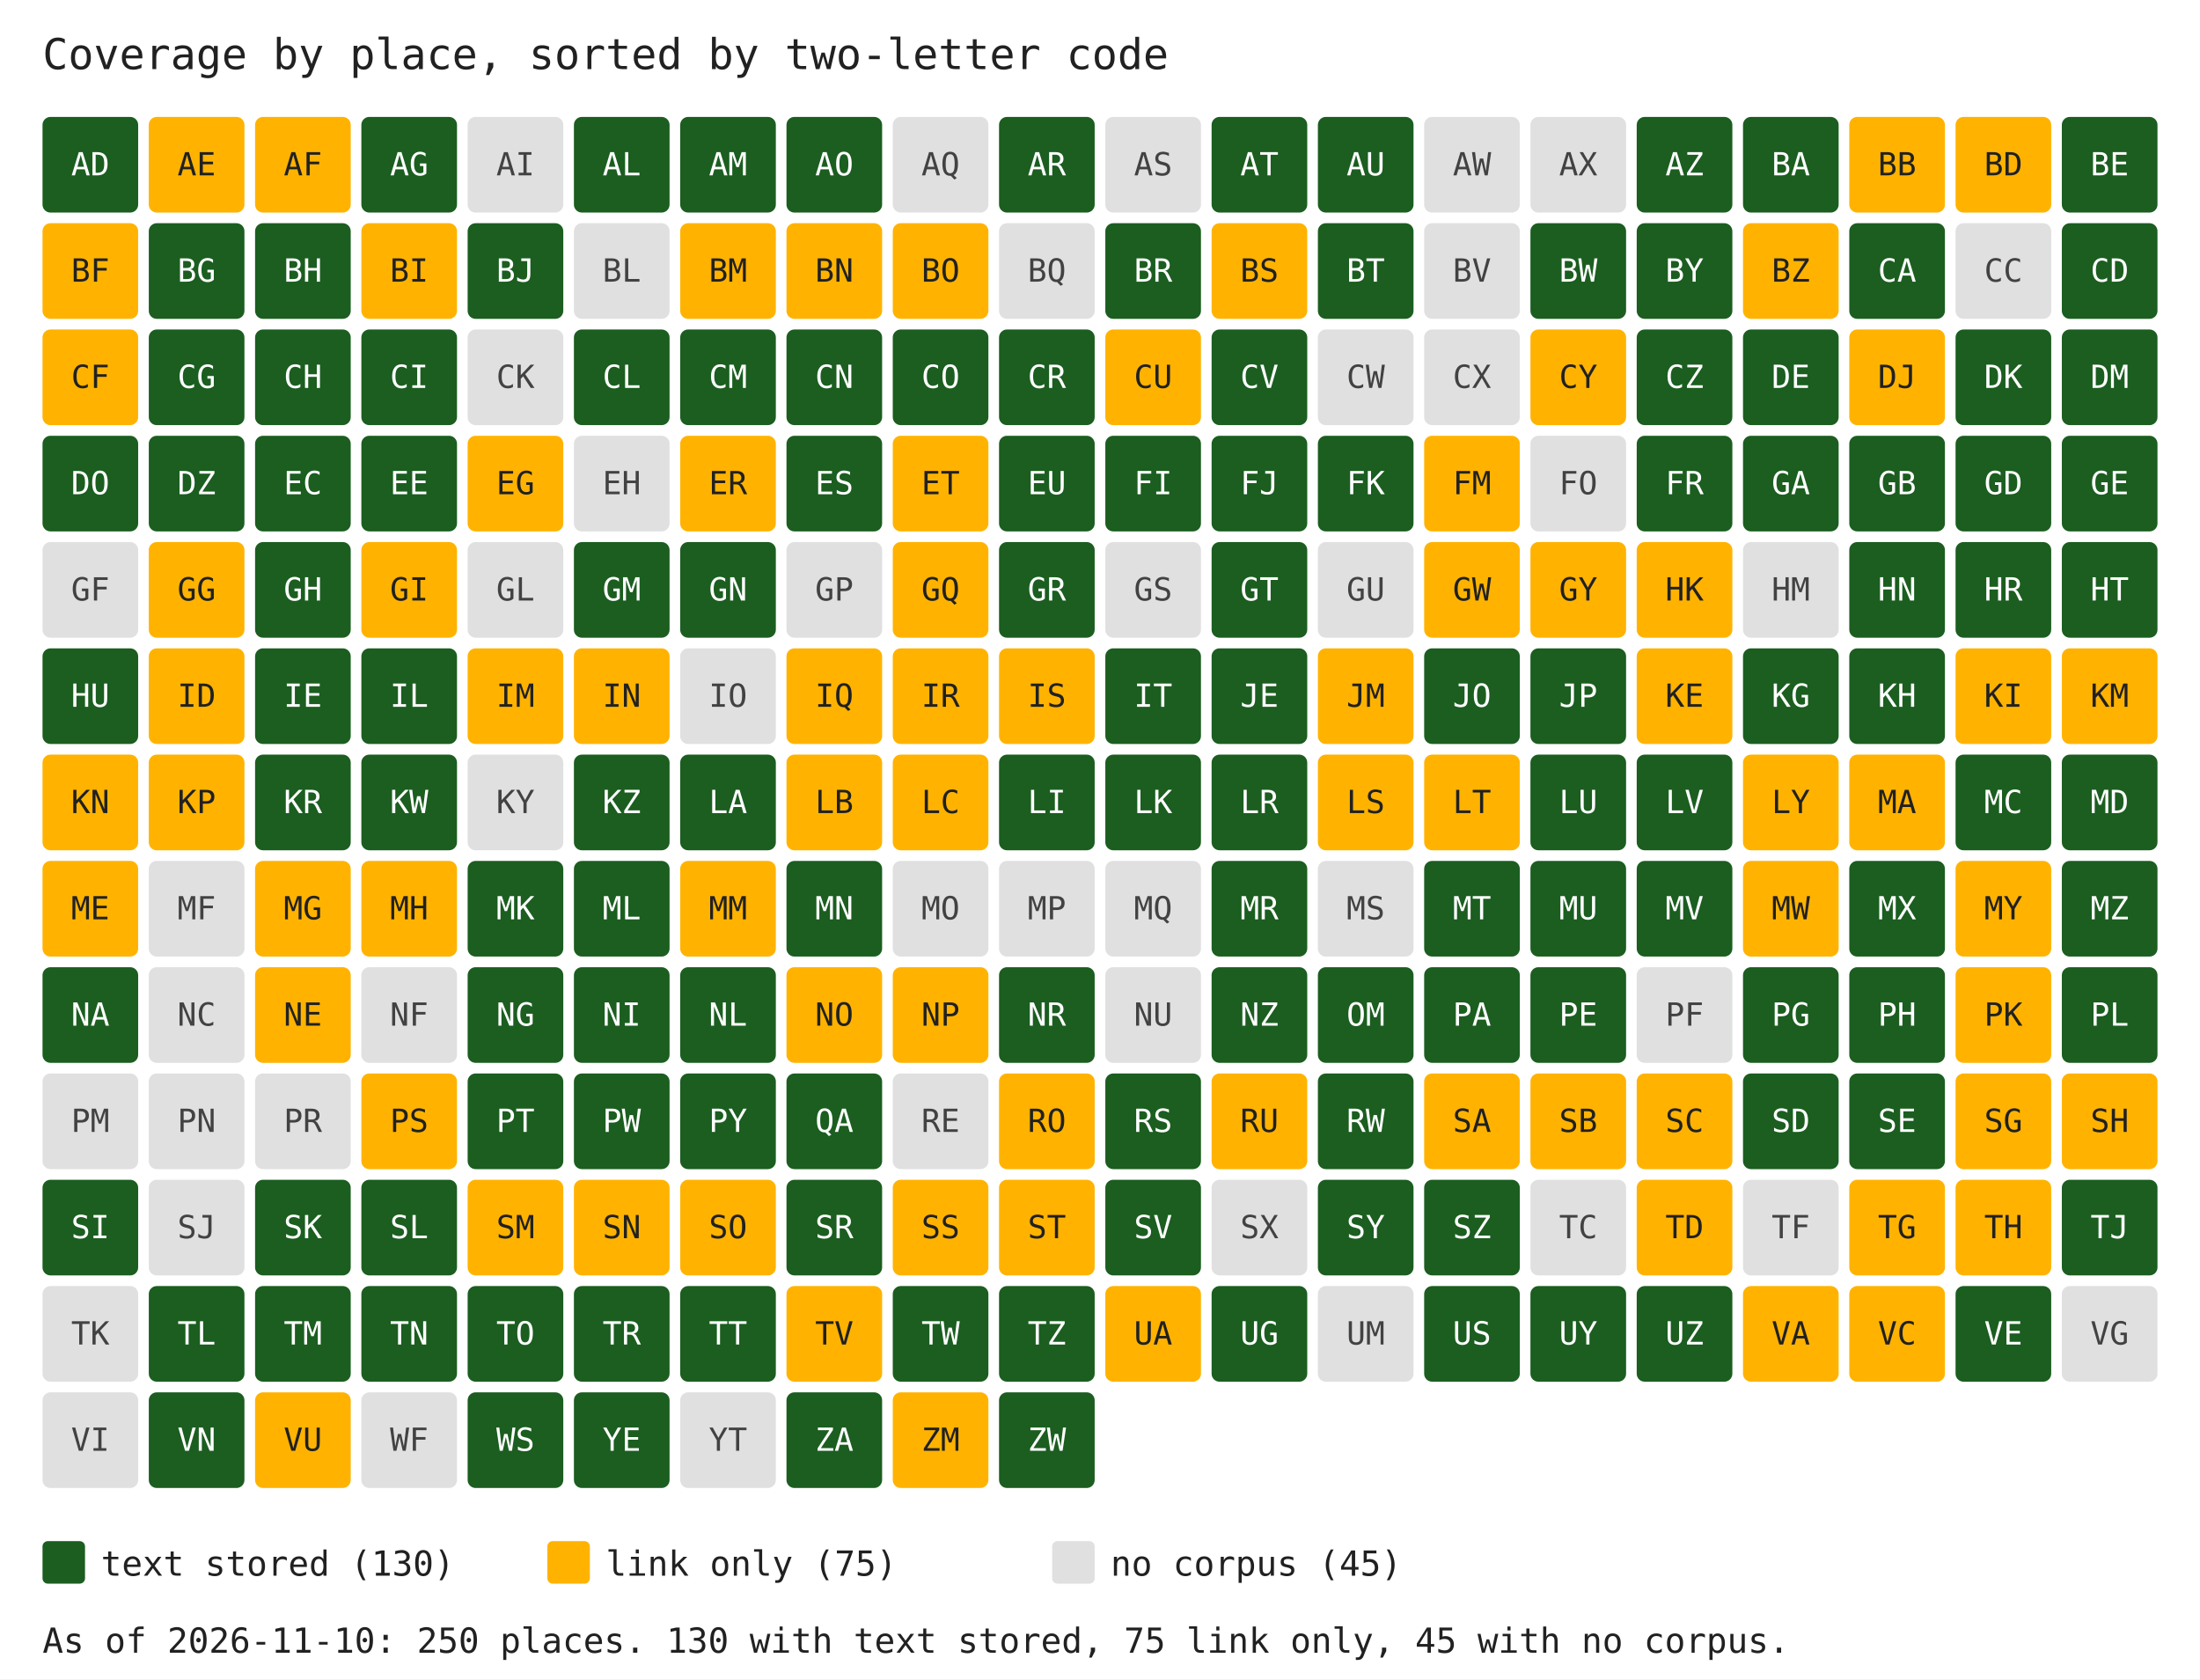
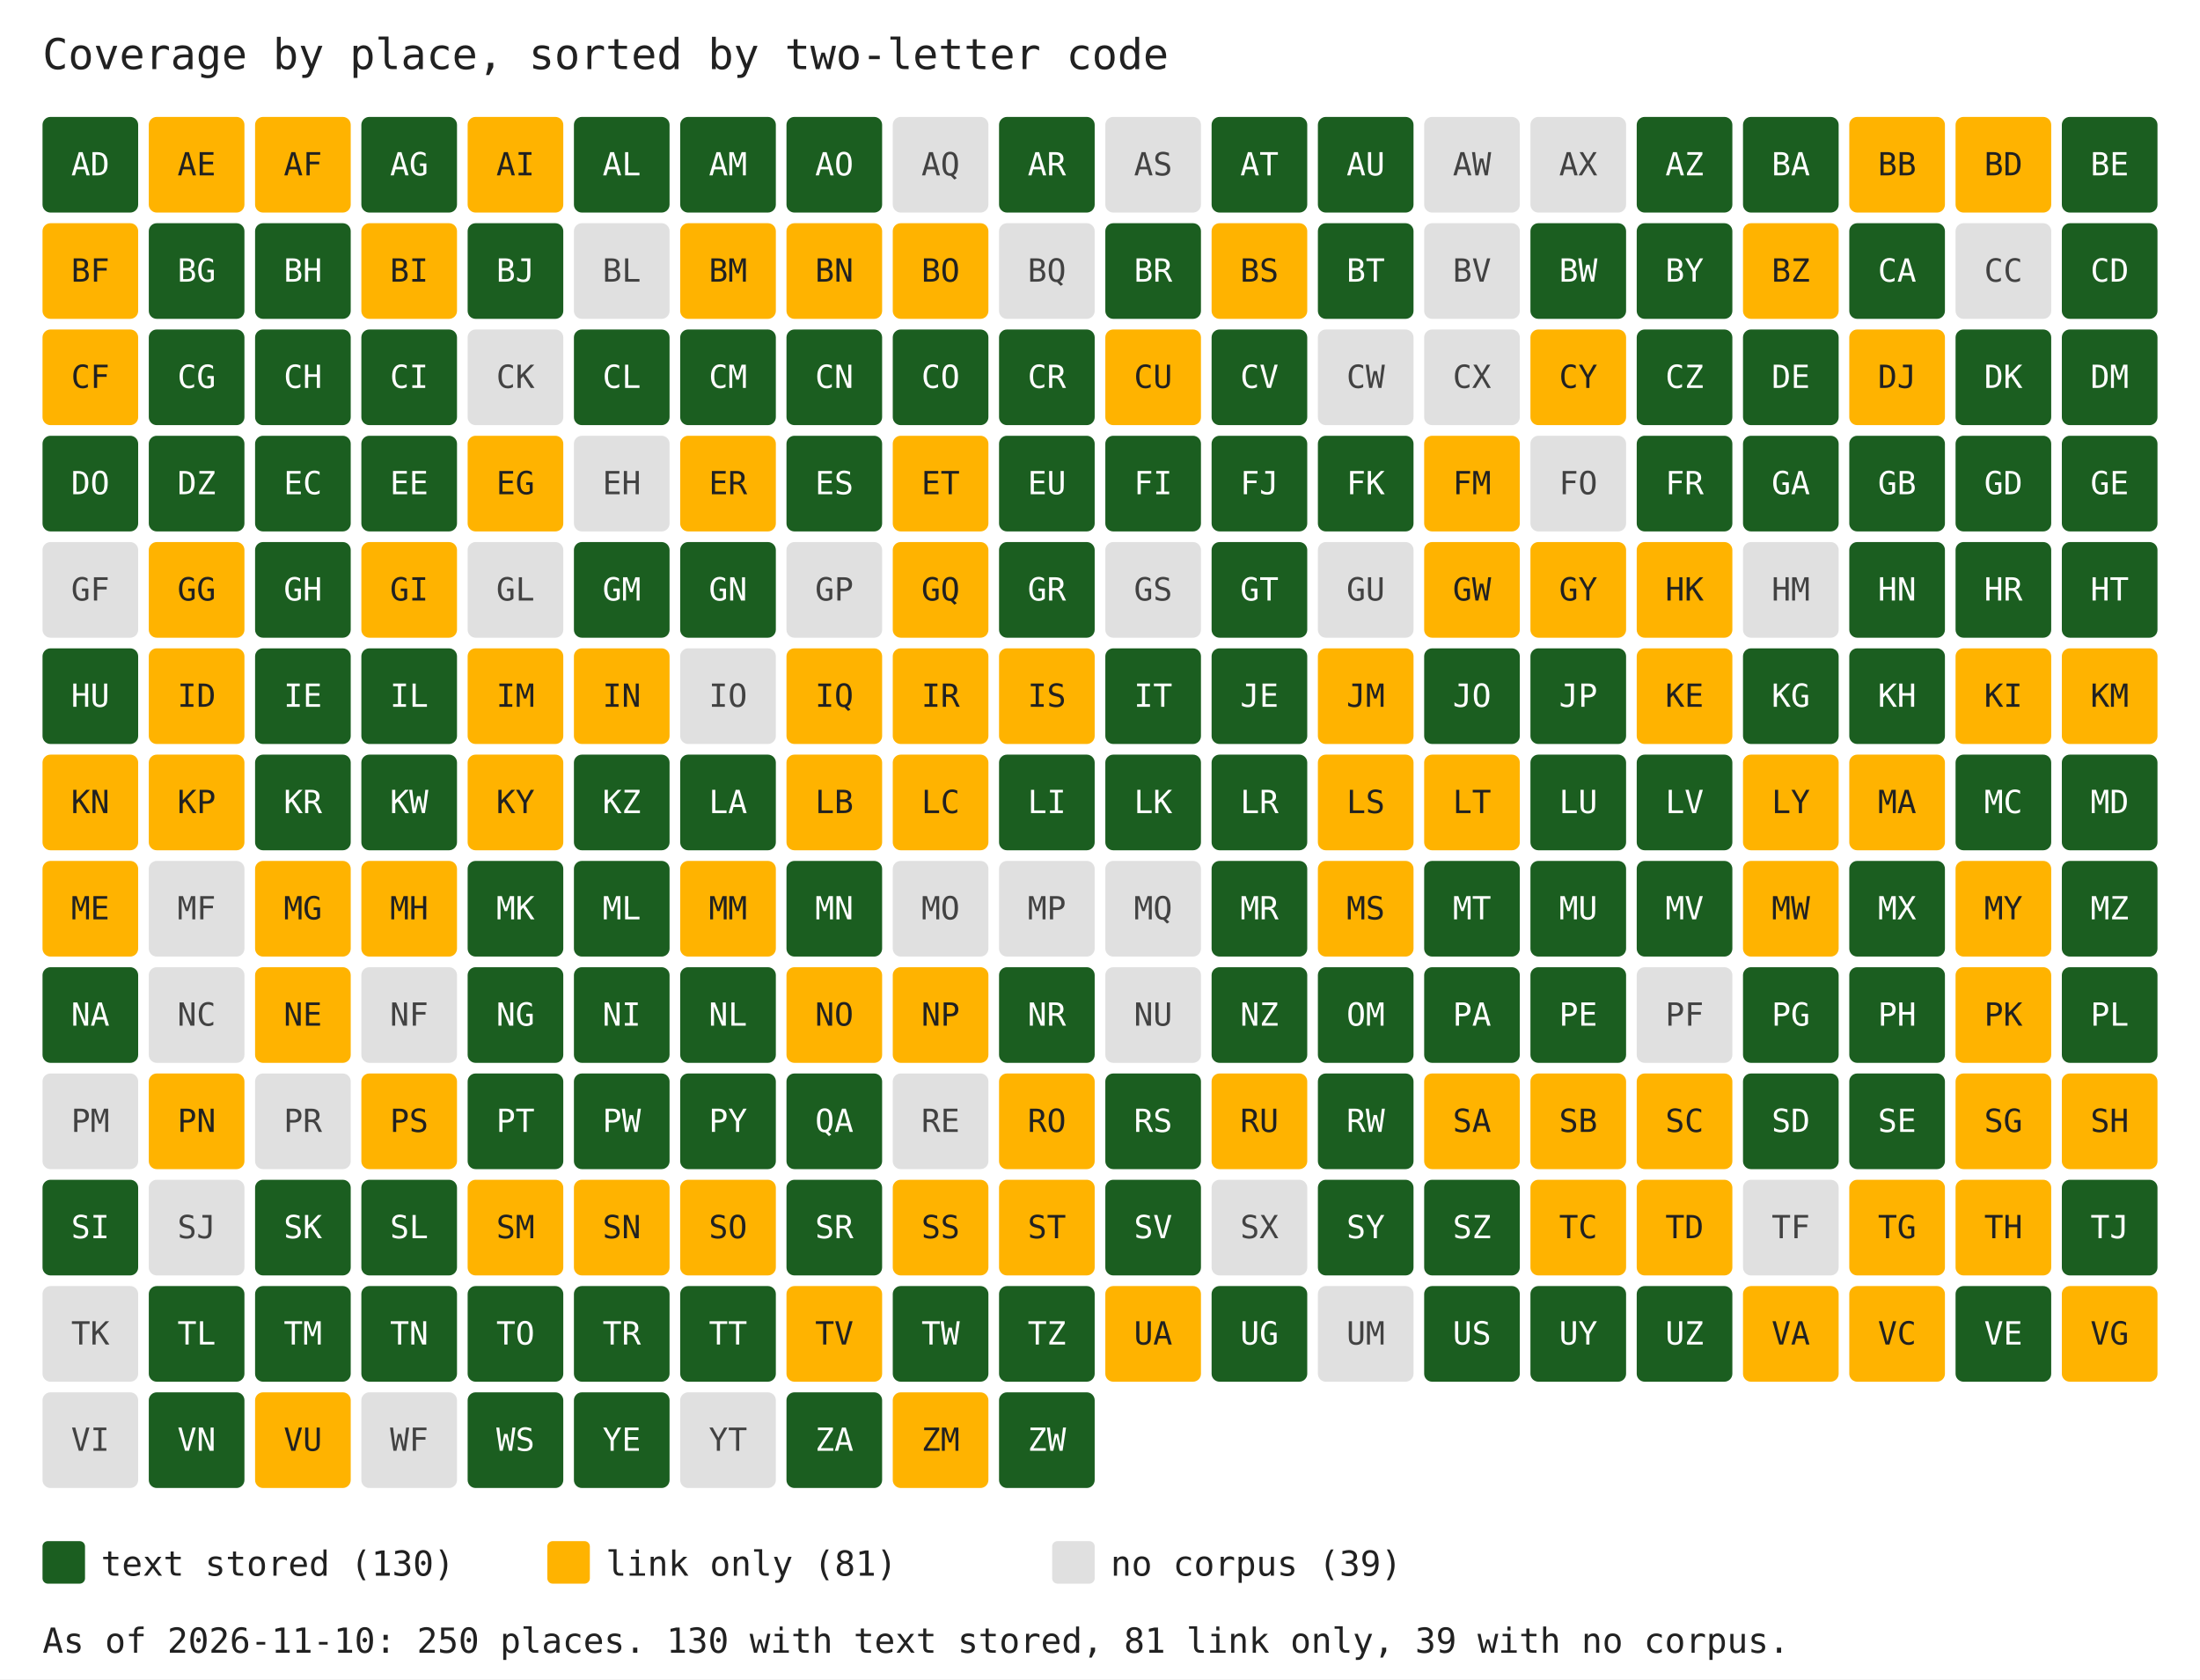
<svg xmlns="http://www.w3.org/2000/svg" width="828" height="632" viewBox="0 0 828 632" role="img" aria-labelledby="t d" font-family="monospace">
  <rect width="828" height="632" fill="#ffffff" />
  <text x="16" y="26" font-size="16" fill="#212121">Coverage by place, sorted by two-letter code</text>
  <rect x="16" y="44" width="36" height="36" rx="3" fill="#1b5e20" />
  <text x="34" y="66" font-size="12" text-anchor="middle" fill="#ffffff">AD</text>
  <rect x="56" y="44" width="36" height="36" rx="3" fill="#ffb300" />
  <text x="74" y="66" font-size="12" text-anchor="middle" fill="#212121">AE</text>
  <rect x="96" y="44" width="36" height="36" rx="3" fill="#ffb300" />
  <text x="114" y="66" font-size="12" text-anchor="middle" fill="#212121">AF</text>
  <rect x="136" y="44" width="36" height="36" rx="3" fill="#1b5e20" />
  <text x="154" y="66" font-size="12" text-anchor="middle" fill="#ffffff">AG</text>
-   <rect x="176" y="44" width="36" height="36" rx="3" fill="#e0e0e0" />
-   <text x="194" y="66" font-size="12" text-anchor="middle" fill="#424242">AI</text>
+   <rect x="176" y="44" width="36" height="36" rx="3" fill="#ffb300" />
+   <text x="194" y="66" font-size="12" text-anchor="middle" fill="#212121">AI</text>
  <rect x="216" y="44" width="36" height="36" rx="3" fill="#1b5e20" />
  <text x="234" y="66" font-size="12" text-anchor="middle" fill="#ffffff">AL</text>
  <rect x="256" y="44" width="36" height="36" rx="3" fill="#1b5e20" />
  <text x="274" y="66" font-size="12" text-anchor="middle" fill="#ffffff">AM</text>
  <rect x="296" y="44" width="36" height="36" rx="3" fill="#1b5e20" />
  <text x="314" y="66" font-size="12" text-anchor="middle" fill="#ffffff">AO</text>
  <rect x="336" y="44" width="36" height="36" rx="3" fill="#e0e0e0" />
  <text x="354" y="66" font-size="12" text-anchor="middle" fill="#424242">AQ</text>
  <rect x="376" y="44" width="36" height="36" rx="3" fill="#1b5e20" />
  <text x="394" y="66" font-size="12" text-anchor="middle" fill="#ffffff">AR</text>
  <rect x="416" y="44" width="36" height="36" rx="3" fill="#e0e0e0" />
  <text x="434" y="66" font-size="12" text-anchor="middle" fill="#424242">AS</text>
  <rect x="456" y="44" width="36" height="36" rx="3" fill="#1b5e20" />
  <text x="474" y="66" font-size="12" text-anchor="middle" fill="#ffffff">AT</text>
  <rect x="496" y="44" width="36" height="36" rx="3" fill="#1b5e20" />
  <text x="514" y="66" font-size="12" text-anchor="middle" fill="#ffffff">AU</text>
  <rect x="536" y="44" width="36" height="36" rx="3" fill="#e0e0e0" />
  <text x="554" y="66" font-size="12" text-anchor="middle" fill="#424242">AW</text>
  <rect x="576" y="44" width="36" height="36" rx="3" fill="#e0e0e0" />
  <text x="594" y="66" font-size="12" text-anchor="middle" fill="#424242">AX</text>
  <rect x="616" y="44" width="36" height="36" rx="3" fill="#1b5e20" />
  <text x="634" y="66" font-size="12" text-anchor="middle" fill="#ffffff">AZ</text>
  <rect x="656" y="44" width="36" height="36" rx="3" fill="#1b5e20" />
  <text x="674" y="66" font-size="12" text-anchor="middle" fill="#ffffff">BA</text>
  <rect x="696" y="44" width="36" height="36" rx="3" fill="#ffb300" />
  <text x="714" y="66" font-size="12" text-anchor="middle" fill="#212121">BB</text>
  <rect x="736" y="44" width="36" height="36" rx="3" fill="#ffb300" />
  <text x="754" y="66" font-size="12" text-anchor="middle" fill="#212121">BD</text>
  <rect x="776" y="44" width="36" height="36" rx="3" fill="#1b5e20" />
  <text x="794" y="66" font-size="12" text-anchor="middle" fill="#ffffff">BE</text>
  <rect x="16" y="84" width="36" height="36" rx="3" fill="#ffb300" />
  <text x="34" y="106" font-size="12" text-anchor="middle" fill="#212121">BF</text>
  <rect x="56" y="84" width="36" height="36" rx="3" fill="#1b5e20" />
  <text x="74" y="106" font-size="12" text-anchor="middle" fill="#ffffff">BG</text>
  <rect x="96" y="84" width="36" height="36" rx="3" fill="#1b5e20" />
  <text x="114" y="106" font-size="12" text-anchor="middle" fill="#ffffff">BH</text>
  <rect x="136" y="84" width="36" height="36" rx="3" fill="#ffb300" />
  <text x="154" y="106" font-size="12" text-anchor="middle" fill="#212121">BI</text>
  <rect x="176" y="84" width="36" height="36" rx="3" fill="#1b5e20" />
  <text x="194" y="106" font-size="12" text-anchor="middle" fill="#ffffff">BJ</text>
  <rect x="216" y="84" width="36" height="36" rx="3" fill="#e0e0e0" />
  <text x="234" y="106" font-size="12" text-anchor="middle" fill="#424242">BL</text>
  <rect x="256" y="84" width="36" height="36" rx="3" fill="#ffb300" />
  <text x="274" y="106" font-size="12" text-anchor="middle" fill="#212121">BM</text>
  <rect x="296" y="84" width="36" height="36" rx="3" fill="#ffb300" />
  <text x="314" y="106" font-size="12" text-anchor="middle" fill="#212121">BN</text>
  <rect x="336" y="84" width="36" height="36" rx="3" fill="#ffb300" />
  <text x="354" y="106" font-size="12" text-anchor="middle" fill="#212121">BO</text>
  <rect x="376" y="84" width="36" height="36" rx="3" fill="#e0e0e0" />
  <text x="394" y="106" font-size="12" text-anchor="middle" fill="#424242">BQ</text>
  <rect x="416" y="84" width="36" height="36" rx="3" fill="#1b5e20" />
  <text x="434" y="106" font-size="12" text-anchor="middle" fill="#ffffff">BR</text>
  <rect x="456" y="84" width="36" height="36" rx="3" fill="#ffb300" />
  <text x="474" y="106" font-size="12" text-anchor="middle" fill="#212121">BS</text>
  <rect x="496" y="84" width="36" height="36" rx="3" fill="#1b5e20" />
  <text x="514" y="106" font-size="12" text-anchor="middle" fill="#ffffff">BT</text>
  <rect x="536" y="84" width="36" height="36" rx="3" fill="#e0e0e0" />
  <text x="554" y="106" font-size="12" text-anchor="middle" fill="#424242">BV</text>
  <rect x="576" y="84" width="36" height="36" rx="3" fill="#1b5e20" />
  <text x="594" y="106" font-size="12" text-anchor="middle" fill="#ffffff">BW</text>
  <rect x="616" y="84" width="36" height="36" rx="3" fill="#1b5e20" />
  <text x="634" y="106" font-size="12" text-anchor="middle" fill="#ffffff">BY</text>
  <rect x="656" y="84" width="36" height="36" rx="3" fill="#ffb300" />
  <text x="674" y="106" font-size="12" text-anchor="middle" fill="#212121">BZ</text>
  <rect x="696" y="84" width="36" height="36" rx="3" fill="#1b5e20" />
  <text x="714" y="106" font-size="12" text-anchor="middle" fill="#ffffff">CA</text>
  <rect x="736" y="84" width="36" height="36" rx="3" fill="#e0e0e0" />
  <text x="754" y="106" font-size="12" text-anchor="middle" fill="#424242">CC</text>
  <rect x="776" y="84" width="36" height="36" rx="3" fill="#1b5e20" />
  <text x="794" y="106" font-size="12" text-anchor="middle" fill="#ffffff">CD</text>
  <rect x="16" y="124" width="36" height="36" rx="3" fill="#ffb300" />
  <text x="34" y="146" font-size="12" text-anchor="middle" fill="#212121">CF</text>
  <rect x="56" y="124" width="36" height="36" rx="3" fill="#1b5e20" />
  <text x="74" y="146" font-size="12" text-anchor="middle" fill="#ffffff">CG</text>
  <rect x="96" y="124" width="36" height="36" rx="3" fill="#1b5e20" />
  <text x="114" y="146" font-size="12" text-anchor="middle" fill="#ffffff">CH</text>
  <rect x="136" y="124" width="36" height="36" rx="3" fill="#1b5e20" />
  <text x="154" y="146" font-size="12" text-anchor="middle" fill="#ffffff">CI</text>
  <rect x="176" y="124" width="36" height="36" rx="3" fill="#e0e0e0" />
  <text x="194" y="146" font-size="12" text-anchor="middle" fill="#424242">CK</text>
  <rect x="216" y="124" width="36" height="36" rx="3" fill="#1b5e20" />
  <text x="234" y="146" font-size="12" text-anchor="middle" fill="#ffffff">CL</text>
  <rect x="256" y="124" width="36" height="36" rx="3" fill="#1b5e20" />
  <text x="274" y="146" font-size="12" text-anchor="middle" fill="#ffffff">CM</text>
  <rect x="296" y="124" width="36" height="36" rx="3" fill="#1b5e20" />
  <text x="314" y="146" font-size="12" text-anchor="middle" fill="#ffffff">CN</text>
  <rect x="336" y="124" width="36" height="36" rx="3" fill="#1b5e20" />
  <text x="354" y="146" font-size="12" text-anchor="middle" fill="#ffffff">CO</text>
  <rect x="376" y="124" width="36" height="36" rx="3" fill="#1b5e20" />
  <text x="394" y="146" font-size="12" text-anchor="middle" fill="#ffffff">CR</text>
  <rect x="416" y="124" width="36" height="36" rx="3" fill="#ffb300" />
  <text x="434" y="146" font-size="12" text-anchor="middle" fill="#212121">CU</text>
  <rect x="456" y="124" width="36" height="36" rx="3" fill="#1b5e20" />
  <text x="474" y="146" font-size="12" text-anchor="middle" fill="#ffffff">CV</text>
  <rect x="496" y="124" width="36" height="36" rx="3" fill="#e0e0e0" />
  <text x="514" y="146" font-size="12" text-anchor="middle" fill="#424242">CW</text>
  <rect x="536" y="124" width="36" height="36" rx="3" fill="#e0e0e0" />
  <text x="554" y="146" font-size="12" text-anchor="middle" fill="#424242">CX</text>
  <rect x="576" y="124" width="36" height="36" rx="3" fill="#ffb300" />
  <text x="594" y="146" font-size="12" text-anchor="middle" fill="#212121">CY</text>
  <rect x="616" y="124" width="36" height="36" rx="3" fill="#1b5e20" />
  <text x="634" y="146" font-size="12" text-anchor="middle" fill="#ffffff">CZ</text>
  <rect x="656" y="124" width="36" height="36" rx="3" fill="#1b5e20" />
  <text x="674" y="146" font-size="12" text-anchor="middle" fill="#ffffff">DE</text>
  <rect x="696" y="124" width="36" height="36" rx="3" fill="#ffb300" />
  <text x="714" y="146" font-size="12" text-anchor="middle" fill="#212121">DJ</text>
  <rect x="736" y="124" width="36" height="36" rx="3" fill="#1b5e20" />
  <text x="754" y="146" font-size="12" text-anchor="middle" fill="#ffffff">DK</text>
  <rect x="776" y="124" width="36" height="36" rx="3" fill="#1b5e20" />
  <text x="794" y="146" font-size="12" text-anchor="middle" fill="#ffffff">DM</text>
  <rect x="16" y="164" width="36" height="36" rx="3" fill="#1b5e20" />
  <text x="34" y="186" font-size="12" text-anchor="middle" fill="#ffffff">DO</text>
  <rect x="56" y="164" width="36" height="36" rx="3" fill="#1b5e20" />
  <text x="74" y="186" font-size="12" text-anchor="middle" fill="#ffffff">DZ</text>
  <rect x="96" y="164" width="36" height="36" rx="3" fill="#1b5e20" />
  <text x="114" y="186" font-size="12" text-anchor="middle" fill="#ffffff">EC</text>
  <rect x="136" y="164" width="36" height="36" rx="3" fill="#1b5e20" />
  <text x="154" y="186" font-size="12" text-anchor="middle" fill="#ffffff">EE</text>
  <rect x="176" y="164" width="36" height="36" rx="3" fill="#ffb300" />
  <text x="194" y="186" font-size="12" text-anchor="middle" fill="#212121">EG</text>
  <rect x="216" y="164" width="36" height="36" rx="3" fill="#e0e0e0" />
  <text x="234" y="186" font-size="12" text-anchor="middle" fill="#424242">EH</text>
  <rect x="256" y="164" width="36" height="36" rx="3" fill="#ffb300" />
  <text x="274" y="186" font-size="12" text-anchor="middle" fill="#212121">ER</text>
  <rect x="296" y="164" width="36" height="36" rx="3" fill="#1b5e20" />
  <text x="314" y="186" font-size="12" text-anchor="middle" fill="#ffffff">ES</text>
  <rect x="336" y="164" width="36" height="36" rx="3" fill="#ffb300" />
  <text x="354" y="186" font-size="12" text-anchor="middle" fill="#212121">ET</text>
  <rect x="376" y="164" width="36" height="36" rx="3" fill="#1b5e20" />
  <text x="394" y="186" font-size="12" text-anchor="middle" fill="#ffffff">EU</text>
  <rect x="416" y="164" width="36" height="36" rx="3" fill="#1b5e20" />
  <text x="434" y="186" font-size="12" text-anchor="middle" fill="#ffffff">FI</text>
  <rect x="456" y="164" width="36" height="36" rx="3" fill="#1b5e20" />
  <text x="474" y="186" font-size="12" text-anchor="middle" fill="#ffffff">FJ</text>
  <rect x="496" y="164" width="36" height="36" rx="3" fill="#1b5e20" />
  <text x="514" y="186" font-size="12" text-anchor="middle" fill="#ffffff">FK</text>
  <rect x="536" y="164" width="36" height="36" rx="3" fill="#ffb300" />
  <text x="554" y="186" font-size="12" text-anchor="middle" fill="#212121">FM</text>
  <rect x="576" y="164" width="36" height="36" rx="3" fill="#e0e0e0" />
  <text x="594" y="186" font-size="12" text-anchor="middle" fill="#424242">FO</text>
  <rect x="616" y="164" width="36" height="36" rx="3" fill="#1b5e20" />
  <text x="634" y="186" font-size="12" text-anchor="middle" fill="#ffffff">FR</text>
  <rect x="656" y="164" width="36" height="36" rx="3" fill="#1b5e20" />
  <text x="674" y="186" font-size="12" text-anchor="middle" fill="#ffffff">GA</text>
  <rect x="696" y="164" width="36" height="36" rx="3" fill="#1b5e20" />
  <text x="714" y="186" font-size="12" text-anchor="middle" fill="#ffffff">GB</text>
  <rect x="736" y="164" width="36" height="36" rx="3" fill="#1b5e20" />
  <text x="754" y="186" font-size="12" text-anchor="middle" fill="#ffffff">GD</text>
  <rect x="776" y="164" width="36" height="36" rx="3" fill="#1b5e20" />
  <text x="794" y="186" font-size="12" text-anchor="middle" fill="#ffffff">GE</text>
  <rect x="16" y="204" width="36" height="36" rx="3" fill="#e0e0e0" />
  <text x="34" y="226" font-size="12" text-anchor="middle" fill="#424242">GF</text>
  <rect x="56" y="204" width="36" height="36" rx="3" fill="#ffb300" />
  <text x="74" y="226" font-size="12" text-anchor="middle" fill="#212121">GG</text>
  <rect x="96" y="204" width="36" height="36" rx="3" fill="#1b5e20" />
  <text x="114" y="226" font-size="12" text-anchor="middle" fill="#ffffff">GH</text>
  <rect x="136" y="204" width="36" height="36" rx="3" fill="#ffb300" />
  <text x="154" y="226" font-size="12" text-anchor="middle" fill="#212121">GI</text>
  <rect x="176" y="204" width="36" height="36" rx="3" fill="#e0e0e0" />
  <text x="194" y="226" font-size="12" text-anchor="middle" fill="#424242">GL</text>
  <rect x="216" y="204" width="36" height="36" rx="3" fill="#1b5e20" />
  <text x="234" y="226" font-size="12" text-anchor="middle" fill="#ffffff">GM</text>
  <rect x="256" y="204" width="36" height="36" rx="3" fill="#1b5e20" />
  <text x="274" y="226" font-size="12" text-anchor="middle" fill="#ffffff">GN</text>
  <rect x="296" y="204" width="36" height="36" rx="3" fill="#e0e0e0" />
  <text x="314" y="226" font-size="12" text-anchor="middle" fill="#424242">GP</text>
  <rect x="336" y="204" width="36" height="36" rx="3" fill="#ffb300" />
  <text x="354" y="226" font-size="12" text-anchor="middle" fill="#212121">GQ</text>
  <rect x="376" y="204" width="36" height="36" rx="3" fill="#1b5e20" />
  <text x="394" y="226" font-size="12" text-anchor="middle" fill="#ffffff">GR</text>
  <rect x="416" y="204" width="36" height="36" rx="3" fill="#e0e0e0" />
  <text x="434" y="226" font-size="12" text-anchor="middle" fill="#424242">GS</text>
  <rect x="456" y="204" width="36" height="36" rx="3" fill="#1b5e20" />
  <text x="474" y="226" font-size="12" text-anchor="middle" fill="#ffffff">GT</text>
  <rect x="496" y="204" width="36" height="36" rx="3" fill="#e0e0e0" />
  <text x="514" y="226" font-size="12" text-anchor="middle" fill="#424242">GU</text>
  <rect x="536" y="204" width="36" height="36" rx="3" fill="#ffb300" />
  <text x="554" y="226" font-size="12" text-anchor="middle" fill="#212121">GW</text>
  <rect x="576" y="204" width="36" height="36" rx="3" fill="#ffb300" />
  <text x="594" y="226" font-size="12" text-anchor="middle" fill="#212121">GY</text>
  <rect x="616" y="204" width="36" height="36" rx="3" fill="#ffb300" />
  <text x="634" y="226" font-size="12" text-anchor="middle" fill="#212121">HK</text>
  <rect x="656" y="204" width="36" height="36" rx="3" fill="#e0e0e0" />
  <text x="674" y="226" font-size="12" text-anchor="middle" fill="#424242">HM</text>
  <rect x="696" y="204" width="36" height="36" rx="3" fill="#1b5e20" />
  <text x="714" y="226" font-size="12" text-anchor="middle" fill="#ffffff">HN</text>
  <rect x="736" y="204" width="36" height="36" rx="3" fill="#1b5e20" />
  <text x="754" y="226" font-size="12" text-anchor="middle" fill="#ffffff">HR</text>
  <rect x="776" y="204" width="36" height="36" rx="3" fill="#1b5e20" />
  <text x="794" y="226" font-size="12" text-anchor="middle" fill="#ffffff">HT</text>
  <rect x="16" y="244" width="36" height="36" rx="3" fill="#1b5e20" />
  <text x="34" y="266" font-size="12" text-anchor="middle" fill="#ffffff">HU</text>
  <rect x="56" y="244" width="36" height="36" rx="3" fill="#ffb300" />
  <text x="74" y="266" font-size="12" text-anchor="middle" fill="#212121">ID</text>
  <rect x="96" y="244" width="36" height="36" rx="3" fill="#1b5e20" />
  <text x="114" y="266" font-size="12" text-anchor="middle" fill="#ffffff">IE</text>
  <rect x="136" y="244" width="36" height="36" rx="3" fill="#1b5e20" />
  <text x="154" y="266" font-size="12" text-anchor="middle" fill="#ffffff">IL</text>
  <rect x="176" y="244" width="36" height="36" rx="3" fill="#ffb300" />
  <text x="194" y="266" font-size="12" text-anchor="middle" fill="#212121">IM</text>
  <rect x="216" y="244" width="36" height="36" rx="3" fill="#ffb300" />
  <text x="234" y="266" font-size="12" text-anchor="middle" fill="#212121">IN</text>
  <rect x="256" y="244" width="36" height="36" rx="3" fill="#e0e0e0" />
  <text x="274" y="266" font-size="12" text-anchor="middle" fill="#424242">IO</text>
  <rect x="296" y="244" width="36" height="36" rx="3" fill="#ffb300" />
  <text x="314" y="266" font-size="12" text-anchor="middle" fill="#212121">IQ</text>
  <rect x="336" y="244" width="36" height="36" rx="3" fill="#ffb300" />
  <text x="354" y="266" font-size="12" text-anchor="middle" fill="#212121">IR</text>
  <rect x="376" y="244" width="36" height="36" rx="3" fill="#ffb300" />
  <text x="394" y="266" font-size="12" text-anchor="middle" fill="#212121">IS</text>
  <rect x="416" y="244" width="36" height="36" rx="3" fill="#1b5e20" />
  <text x="434" y="266" font-size="12" text-anchor="middle" fill="#ffffff">IT</text>
  <rect x="456" y="244" width="36" height="36" rx="3" fill="#1b5e20" />
  <text x="474" y="266" font-size="12" text-anchor="middle" fill="#ffffff">JE</text>
  <rect x="496" y="244" width="36" height="36" rx="3" fill="#ffb300" />
  <text x="514" y="266" font-size="12" text-anchor="middle" fill="#212121">JM</text>
  <rect x="536" y="244" width="36" height="36" rx="3" fill="#1b5e20" />
  <text x="554" y="266" font-size="12" text-anchor="middle" fill="#ffffff">JO</text>
  <rect x="576" y="244" width="36" height="36" rx="3" fill="#1b5e20" />
  <text x="594" y="266" font-size="12" text-anchor="middle" fill="#ffffff">JP</text>
  <rect x="616" y="244" width="36" height="36" rx="3" fill="#ffb300" />
  <text x="634" y="266" font-size="12" text-anchor="middle" fill="#212121">KE</text>
  <rect x="656" y="244" width="36" height="36" rx="3" fill="#1b5e20" />
  <text x="674" y="266" font-size="12" text-anchor="middle" fill="#ffffff">KG</text>
  <rect x="696" y="244" width="36" height="36" rx="3" fill="#1b5e20" />
  <text x="714" y="266" font-size="12" text-anchor="middle" fill="#ffffff">KH</text>
  <rect x="736" y="244" width="36" height="36" rx="3" fill="#ffb300" />
  <text x="754" y="266" font-size="12" text-anchor="middle" fill="#212121">KI</text>
  <rect x="776" y="244" width="36" height="36" rx="3" fill="#ffb300" />
  <text x="794" y="266" font-size="12" text-anchor="middle" fill="#212121">KM</text>
  <rect x="16" y="284" width="36" height="36" rx="3" fill="#ffb300" />
  <text x="34" y="306" font-size="12" text-anchor="middle" fill="#212121">KN</text>
  <rect x="56" y="284" width="36" height="36" rx="3" fill="#ffb300" />
  <text x="74" y="306" font-size="12" text-anchor="middle" fill="#212121">KP</text>
  <rect x="96" y="284" width="36" height="36" rx="3" fill="#1b5e20" />
  <text x="114" y="306" font-size="12" text-anchor="middle" fill="#ffffff">KR</text>
  <rect x="136" y="284" width="36" height="36" rx="3" fill="#1b5e20" />
  <text x="154" y="306" font-size="12" text-anchor="middle" fill="#ffffff">KW</text>
-   <rect x="176" y="284" width="36" height="36" rx="3" fill="#e0e0e0" />
-   <text x="194" y="306" font-size="12" text-anchor="middle" fill="#424242">KY</text>
+   <rect x="176" y="284" width="36" height="36" rx="3" fill="#ffb300" />
+   <text x="194" y="306" font-size="12" text-anchor="middle" fill="#212121">KY</text>
  <rect x="216" y="284" width="36" height="36" rx="3" fill="#1b5e20" />
  <text x="234" y="306" font-size="12" text-anchor="middle" fill="#ffffff">KZ</text>
  <rect x="256" y="284" width="36" height="36" rx="3" fill="#1b5e20" />
  <text x="274" y="306" font-size="12" text-anchor="middle" fill="#ffffff">LA</text>
  <rect x="296" y="284" width="36" height="36" rx="3" fill="#ffb300" />
  <text x="314" y="306" font-size="12" text-anchor="middle" fill="#212121">LB</text>
  <rect x="336" y="284" width="36" height="36" rx="3" fill="#ffb300" />
  <text x="354" y="306" font-size="12" text-anchor="middle" fill="#212121">LC</text>
  <rect x="376" y="284" width="36" height="36" rx="3" fill="#1b5e20" />
  <text x="394" y="306" font-size="12" text-anchor="middle" fill="#ffffff">LI</text>
  <rect x="416" y="284" width="36" height="36" rx="3" fill="#1b5e20" />
  <text x="434" y="306" font-size="12" text-anchor="middle" fill="#ffffff">LK</text>
  <rect x="456" y="284" width="36" height="36" rx="3" fill="#1b5e20" />
  <text x="474" y="306" font-size="12" text-anchor="middle" fill="#ffffff">LR</text>
  <rect x="496" y="284" width="36" height="36" rx="3" fill="#ffb300" />
  <text x="514" y="306" font-size="12" text-anchor="middle" fill="#212121">LS</text>
  <rect x="536" y="284" width="36" height="36" rx="3" fill="#ffb300" />
  <text x="554" y="306" font-size="12" text-anchor="middle" fill="#212121">LT</text>
  <rect x="576" y="284" width="36" height="36" rx="3" fill="#1b5e20" />
  <text x="594" y="306" font-size="12" text-anchor="middle" fill="#ffffff">LU</text>
  <rect x="616" y="284" width="36" height="36" rx="3" fill="#1b5e20" />
  <text x="634" y="306" font-size="12" text-anchor="middle" fill="#ffffff">LV</text>
  <rect x="656" y="284" width="36" height="36" rx="3" fill="#ffb300" />
  <text x="674" y="306" font-size="12" text-anchor="middle" fill="#212121">LY</text>
  <rect x="696" y="284" width="36" height="36" rx="3" fill="#ffb300" />
  <text x="714" y="306" font-size="12" text-anchor="middle" fill="#212121">MA</text>
  <rect x="736" y="284" width="36" height="36" rx="3" fill="#1b5e20" />
  <text x="754" y="306" font-size="12" text-anchor="middle" fill="#ffffff">MC</text>
  <rect x="776" y="284" width="36" height="36" rx="3" fill="#1b5e20" />
  <text x="794" y="306" font-size="12" text-anchor="middle" fill="#ffffff">MD</text>
  <rect x="16" y="324" width="36" height="36" rx="3" fill="#ffb300" />
  <text x="34" y="346" font-size="12" text-anchor="middle" fill="#212121">ME</text>
  <rect x="56" y="324" width="36" height="36" rx="3" fill="#e0e0e0" />
  <text x="74" y="346" font-size="12" text-anchor="middle" fill="#424242">MF</text>
  <rect x="96" y="324" width="36" height="36" rx="3" fill="#ffb300" />
  <text x="114" y="346" font-size="12" text-anchor="middle" fill="#212121">MG</text>
  <rect x="136" y="324" width="36" height="36" rx="3" fill="#ffb300" />
  <text x="154" y="346" font-size="12" text-anchor="middle" fill="#212121">MH</text>
  <rect x="176" y="324" width="36" height="36" rx="3" fill="#1b5e20" />
  <text x="194" y="346" font-size="12" text-anchor="middle" fill="#ffffff">MK</text>
  <rect x="216" y="324" width="36" height="36" rx="3" fill="#1b5e20" />
  <text x="234" y="346" font-size="12" text-anchor="middle" fill="#ffffff">ML</text>
  <rect x="256" y="324" width="36" height="36" rx="3" fill="#ffb300" />
  <text x="274" y="346" font-size="12" text-anchor="middle" fill="#212121">MM</text>
  <rect x="296" y="324" width="36" height="36" rx="3" fill="#1b5e20" />
  <text x="314" y="346" font-size="12" text-anchor="middle" fill="#ffffff">MN</text>
  <rect x="336" y="324" width="36" height="36" rx="3" fill="#e0e0e0" />
  <text x="354" y="346" font-size="12" text-anchor="middle" fill="#424242">MO</text>
  <rect x="376" y="324" width="36" height="36" rx="3" fill="#e0e0e0" />
  <text x="394" y="346" font-size="12" text-anchor="middle" fill="#424242">MP</text>
  <rect x="416" y="324" width="36" height="36" rx="3" fill="#e0e0e0" />
  <text x="434" y="346" font-size="12" text-anchor="middle" fill="#424242">MQ</text>
  <rect x="456" y="324" width="36" height="36" rx="3" fill="#1b5e20" />
  <text x="474" y="346" font-size="12" text-anchor="middle" fill="#ffffff">MR</text>
-   <rect x="496" y="324" width="36" height="36" rx="3" fill="#e0e0e0" />
-   <text x="514" y="346" font-size="12" text-anchor="middle" fill="#424242">MS</text>
+   <rect x="496" y="324" width="36" height="36" rx="3" fill="#ffb300" />
+   <text x="514" y="346" font-size="12" text-anchor="middle" fill="#212121">MS</text>
  <rect x="536" y="324" width="36" height="36" rx="3" fill="#1b5e20" />
  <text x="554" y="346" font-size="12" text-anchor="middle" fill="#ffffff">MT</text>
  <rect x="576" y="324" width="36" height="36" rx="3" fill="#1b5e20" />
  <text x="594" y="346" font-size="12" text-anchor="middle" fill="#ffffff">MU</text>
  <rect x="616" y="324" width="36" height="36" rx="3" fill="#1b5e20" />
  <text x="634" y="346" font-size="12" text-anchor="middle" fill="#ffffff">MV</text>
  <rect x="656" y="324" width="36" height="36" rx="3" fill="#ffb300" />
  <text x="674" y="346" font-size="12" text-anchor="middle" fill="#212121">MW</text>
  <rect x="696" y="324" width="36" height="36" rx="3" fill="#1b5e20" />
  <text x="714" y="346" font-size="12" text-anchor="middle" fill="#ffffff">MX</text>
  <rect x="736" y="324" width="36" height="36" rx="3" fill="#ffb300" />
  <text x="754" y="346" font-size="12" text-anchor="middle" fill="#212121">MY</text>
  <rect x="776" y="324" width="36" height="36" rx="3" fill="#1b5e20" />
  <text x="794" y="346" font-size="12" text-anchor="middle" fill="#ffffff">MZ</text>
  <rect x="16" y="364" width="36" height="36" rx="3" fill="#1b5e20" />
  <text x="34" y="386" font-size="12" text-anchor="middle" fill="#ffffff">NA</text>
  <rect x="56" y="364" width="36" height="36" rx="3" fill="#e0e0e0" />
  <text x="74" y="386" font-size="12" text-anchor="middle" fill="#424242">NC</text>
  <rect x="96" y="364" width="36" height="36" rx="3" fill="#ffb300" />
  <text x="114" y="386" font-size="12" text-anchor="middle" fill="#212121">NE</text>
  <rect x="136" y="364" width="36" height="36" rx="3" fill="#e0e0e0" />
  <text x="154" y="386" font-size="12" text-anchor="middle" fill="#424242">NF</text>
  <rect x="176" y="364" width="36" height="36" rx="3" fill="#1b5e20" />
  <text x="194" y="386" font-size="12" text-anchor="middle" fill="#ffffff">NG</text>
  <rect x="216" y="364" width="36" height="36" rx="3" fill="#1b5e20" />
  <text x="234" y="386" font-size="12" text-anchor="middle" fill="#ffffff">NI</text>
  <rect x="256" y="364" width="36" height="36" rx="3" fill="#1b5e20" />
  <text x="274" y="386" font-size="12" text-anchor="middle" fill="#ffffff">NL</text>
  <rect x="296" y="364" width="36" height="36" rx="3" fill="#ffb300" />
  <text x="314" y="386" font-size="12" text-anchor="middle" fill="#212121">NO</text>
  <rect x="336" y="364" width="36" height="36" rx="3" fill="#ffb300" />
  <text x="354" y="386" font-size="12" text-anchor="middle" fill="#212121">NP</text>
  <rect x="376" y="364" width="36" height="36" rx="3" fill="#1b5e20" />
  <text x="394" y="386" font-size="12" text-anchor="middle" fill="#ffffff">NR</text>
  <rect x="416" y="364" width="36" height="36" rx="3" fill="#e0e0e0" />
  <text x="434" y="386" font-size="12" text-anchor="middle" fill="#424242">NU</text>
  <rect x="456" y="364" width="36" height="36" rx="3" fill="#1b5e20" />
  <text x="474" y="386" font-size="12" text-anchor="middle" fill="#ffffff">NZ</text>
  <rect x="496" y="364" width="36" height="36" rx="3" fill="#1b5e20" />
  <text x="514" y="386" font-size="12" text-anchor="middle" fill="#ffffff">OM</text>
  <rect x="536" y="364" width="36" height="36" rx="3" fill="#1b5e20" />
  <text x="554" y="386" font-size="12" text-anchor="middle" fill="#ffffff">PA</text>
  <rect x="576" y="364" width="36" height="36" rx="3" fill="#1b5e20" />
  <text x="594" y="386" font-size="12" text-anchor="middle" fill="#ffffff">PE</text>
  <rect x="616" y="364" width="36" height="36" rx="3" fill="#e0e0e0" />
  <text x="634" y="386" font-size="12" text-anchor="middle" fill="#424242">PF</text>
  <rect x="656" y="364" width="36" height="36" rx="3" fill="#1b5e20" />
  <text x="674" y="386" font-size="12" text-anchor="middle" fill="#ffffff">PG</text>
  <rect x="696" y="364" width="36" height="36" rx="3" fill="#1b5e20" />
  <text x="714" y="386" font-size="12" text-anchor="middle" fill="#ffffff">PH</text>
  <rect x="736" y="364" width="36" height="36" rx="3" fill="#ffb300" />
  <text x="754" y="386" font-size="12" text-anchor="middle" fill="#212121">PK</text>
  <rect x="776" y="364" width="36" height="36" rx="3" fill="#1b5e20" />
  <text x="794" y="386" font-size="12" text-anchor="middle" fill="#ffffff">PL</text>
  <rect x="16" y="404" width="36" height="36" rx="3" fill="#e0e0e0" />
  <text x="34" y="426" font-size="12" text-anchor="middle" fill="#424242">PM</text>
-   <rect x="56" y="404" width="36" height="36" rx="3" fill="#e0e0e0" />
-   <text x="74" y="426" font-size="12" text-anchor="middle" fill="#424242">PN</text>
+   <rect x="56" y="404" width="36" height="36" rx="3" fill="#ffb300" />
+   <text x="74" y="426" font-size="12" text-anchor="middle" fill="#212121">PN</text>
  <rect x="96" y="404" width="36" height="36" rx="3" fill="#e0e0e0" />
  <text x="114" y="426" font-size="12" text-anchor="middle" fill="#424242">PR</text>
  <rect x="136" y="404" width="36" height="36" rx="3" fill="#ffb300" />
  <text x="154" y="426" font-size="12" text-anchor="middle" fill="#212121">PS</text>
  <rect x="176" y="404" width="36" height="36" rx="3" fill="#1b5e20" />
  <text x="194" y="426" font-size="12" text-anchor="middle" fill="#ffffff">PT</text>
  <rect x="216" y="404" width="36" height="36" rx="3" fill="#1b5e20" />
  <text x="234" y="426" font-size="12" text-anchor="middle" fill="#ffffff">PW</text>
  <rect x="256" y="404" width="36" height="36" rx="3" fill="#1b5e20" />
  <text x="274" y="426" font-size="12" text-anchor="middle" fill="#ffffff">PY</text>
  <rect x="296" y="404" width="36" height="36" rx="3" fill="#1b5e20" />
  <text x="314" y="426" font-size="12" text-anchor="middle" fill="#ffffff">QA</text>
  <rect x="336" y="404" width="36" height="36" rx="3" fill="#e0e0e0" />
  <text x="354" y="426" font-size="12" text-anchor="middle" fill="#424242">RE</text>
  <rect x="376" y="404" width="36" height="36" rx="3" fill="#ffb300" />
  <text x="394" y="426" font-size="12" text-anchor="middle" fill="#212121">RO</text>
  <rect x="416" y="404" width="36" height="36" rx="3" fill="#1b5e20" />
  <text x="434" y="426" font-size="12" text-anchor="middle" fill="#ffffff">RS</text>
  <rect x="456" y="404" width="36" height="36" rx="3" fill="#ffb300" />
  <text x="474" y="426" font-size="12" text-anchor="middle" fill="#212121">RU</text>
  <rect x="496" y="404" width="36" height="36" rx="3" fill="#1b5e20" />
  <text x="514" y="426" font-size="12" text-anchor="middle" fill="#ffffff">RW</text>
  <rect x="536" y="404" width="36" height="36" rx="3" fill="#ffb300" />
  <text x="554" y="426" font-size="12" text-anchor="middle" fill="#212121">SA</text>
  <rect x="576" y="404" width="36" height="36" rx="3" fill="#ffb300" />
  <text x="594" y="426" font-size="12" text-anchor="middle" fill="#212121">SB</text>
  <rect x="616" y="404" width="36" height="36" rx="3" fill="#ffb300" />
  <text x="634" y="426" font-size="12" text-anchor="middle" fill="#212121">SC</text>
  <rect x="656" y="404" width="36" height="36" rx="3" fill="#1b5e20" />
  <text x="674" y="426" font-size="12" text-anchor="middle" fill="#ffffff">SD</text>
  <rect x="696" y="404" width="36" height="36" rx="3" fill="#1b5e20" />
  <text x="714" y="426" font-size="12" text-anchor="middle" fill="#ffffff">SE</text>
  <rect x="736" y="404" width="36" height="36" rx="3" fill="#ffb300" />
  <text x="754" y="426" font-size="12" text-anchor="middle" fill="#212121">SG</text>
  <rect x="776" y="404" width="36" height="36" rx="3" fill="#ffb300" />
  <text x="794" y="426" font-size="12" text-anchor="middle" fill="#212121">SH</text>
  <rect x="16" y="444" width="36" height="36" rx="3" fill="#1b5e20" />
  <text x="34" y="466" font-size="12" text-anchor="middle" fill="#ffffff">SI</text>
  <rect x="56" y="444" width="36" height="36" rx="3" fill="#e0e0e0" />
  <text x="74" y="466" font-size="12" text-anchor="middle" fill="#424242">SJ</text>
  <rect x="96" y="444" width="36" height="36" rx="3" fill="#1b5e20" />
  <text x="114" y="466" font-size="12" text-anchor="middle" fill="#ffffff">SK</text>
  <rect x="136" y="444" width="36" height="36" rx="3" fill="#1b5e20" />
  <text x="154" y="466" font-size="12" text-anchor="middle" fill="#ffffff">SL</text>
  <rect x="176" y="444" width="36" height="36" rx="3" fill="#ffb300" />
  <text x="194" y="466" font-size="12" text-anchor="middle" fill="#212121">SM</text>
  <rect x="216" y="444" width="36" height="36" rx="3" fill="#ffb300" />
  <text x="234" y="466" font-size="12" text-anchor="middle" fill="#212121">SN</text>
  <rect x="256" y="444" width="36" height="36" rx="3" fill="#ffb300" />
  <text x="274" y="466" font-size="12" text-anchor="middle" fill="#212121">SO</text>
  <rect x="296" y="444" width="36" height="36" rx="3" fill="#1b5e20" />
  <text x="314" y="466" font-size="12" text-anchor="middle" fill="#ffffff">SR</text>
  <rect x="336" y="444" width="36" height="36" rx="3" fill="#ffb300" />
  <text x="354" y="466" font-size="12" text-anchor="middle" fill="#212121">SS</text>
  <rect x="376" y="444" width="36" height="36" rx="3" fill="#ffb300" />
  <text x="394" y="466" font-size="12" text-anchor="middle" fill="#212121">ST</text>
  <rect x="416" y="444" width="36" height="36" rx="3" fill="#1b5e20" />
  <text x="434" y="466" font-size="12" text-anchor="middle" fill="#ffffff">SV</text>
  <rect x="456" y="444" width="36" height="36" rx="3" fill="#e0e0e0" />
  <text x="474" y="466" font-size="12" text-anchor="middle" fill="#424242">SX</text>
  <rect x="496" y="444" width="36" height="36" rx="3" fill="#1b5e20" />
  <text x="514" y="466" font-size="12" text-anchor="middle" fill="#ffffff">SY</text>
  <rect x="536" y="444" width="36" height="36" rx="3" fill="#1b5e20" />
  <text x="554" y="466" font-size="12" text-anchor="middle" fill="#ffffff">SZ</text>
-   <rect x="576" y="444" width="36" height="36" rx="3" fill="#e0e0e0" />
-   <text x="594" y="466" font-size="12" text-anchor="middle" fill="#424242">TC</text>
+   <rect x="576" y="444" width="36" height="36" rx="3" fill="#ffb300" />
+   <text x="594" y="466" font-size="12" text-anchor="middle" fill="#212121">TC</text>
  <rect x="616" y="444" width="36" height="36" rx="3" fill="#ffb300" />
  <text x="634" y="466" font-size="12" text-anchor="middle" fill="#212121">TD</text>
  <rect x="656" y="444" width="36" height="36" rx="3" fill="#e0e0e0" />
  <text x="674" y="466" font-size="12" text-anchor="middle" fill="#424242">TF</text>
  <rect x="696" y="444" width="36" height="36" rx="3" fill="#ffb300" />
  <text x="714" y="466" font-size="12" text-anchor="middle" fill="#212121">TG</text>
  <rect x="736" y="444" width="36" height="36" rx="3" fill="#ffb300" />
  <text x="754" y="466" font-size="12" text-anchor="middle" fill="#212121">TH</text>
  <rect x="776" y="444" width="36" height="36" rx="3" fill="#1b5e20" />
  <text x="794" y="466" font-size="12" text-anchor="middle" fill="#ffffff">TJ</text>
  <rect x="16" y="484" width="36" height="36" rx="3" fill="#e0e0e0" />
  <text x="34" y="506" font-size="12" text-anchor="middle" fill="#424242">TK</text>
  <rect x="56" y="484" width="36" height="36" rx="3" fill="#1b5e20" />
  <text x="74" y="506" font-size="12" text-anchor="middle" fill="#ffffff">TL</text>
  <rect x="96" y="484" width="36" height="36" rx="3" fill="#1b5e20" />
  <text x="114" y="506" font-size="12" text-anchor="middle" fill="#ffffff">TM</text>
  <rect x="136" y="484" width="36" height="36" rx="3" fill="#1b5e20" />
  <text x="154" y="506" font-size="12" text-anchor="middle" fill="#ffffff">TN</text>
  <rect x="176" y="484" width="36" height="36" rx="3" fill="#1b5e20" />
  <text x="194" y="506" font-size="12" text-anchor="middle" fill="#ffffff">TO</text>
  <rect x="216" y="484" width="36" height="36" rx="3" fill="#1b5e20" />
  <text x="234" y="506" font-size="12" text-anchor="middle" fill="#ffffff">TR</text>
  <rect x="256" y="484" width="36" height="36" rx="3" fill="#1b5e20" />
  <text x="274" y="506" font-size="12" text-anchor="middle" fill="#ffffff">TT</text>
  <rect x="296" y="484" width="36" height="36" rx="3" fill="#ffb300" />
  <text x="314" y="506" font-size="12" text-anchor="middle" fill="#212121">TV</text>
  <rect x="336" y="484" width="36" height="36" rx="3" fill="#1b5e20" />
  <text x="354" y="506" font-size="12" text-anchor="middle" fill="#ffffff">TW</text>
  <rect x="376" y="484" width="36" height="36" rx="3" fill="#1b5e20" />
  <text x="394" y="506" font-size="12" text-anchor="middle" fill="#ffffff">TZ</text>
  <rect x="416" y="484" width="36" height="36" rx="3" fill="#ffb300" />
  <text x="434" y="506" font-size="12" text-anchor="middle" fill="#212121">UA</text>
  <rect x="456" y="484" width="36" height="36" rx="3" fill="#1b5e20" />
  <text x="474" y="506" font-size="12" text-anchor="middle" fill="#ffffff">UG</text>
  <rect x="496" y="484" width="36" height="36" rx="3" fill="#e0e0e0" />
  <text x="514" y="506" font-size="12" text-anchor="middle" fill="#424242">UM</text>
  <rect x="536" y="484" width="36" height="36" rx="3" fill="#1b5e20" />
  <text x="554" y="506" font-size="12" text-anchor="middle" fill="#ffffff">US</text>
  <rect x="576" y="484" width="36" height="36" rx="3" fill="#1b5e20" />
  <text x="594" y="506" font-size="12" text-anchor="middle" fill="#ffffff">UY</text>
  <rect x="616" y="484" width="36" height="36" rx="3" fill="#1b5e20" />
  <text x="634" y="506" font-size="12" text-anchor="middle" fill="#ffffff">UZ</text>
  <rect x="656" y="484" width="36" height="36" rx="3" fill="#ffb300" />
  <text x="674" y="506" font-size="12" text-anchor="middle" fill="#212121">VA</text>
  <rect x="696" y="484" width="36" height="36" rx="3" fill="#ffb300" />
  <text x="714" y="506" font-size="12" text-anchor="middle" fill="#212121">VC</text>
  <rect x="736" y="484" width="36" height="36" rx="3" fill="#1b5e20" />
  <text x="754" y="506" font-size="12" text-anchor="middle" fill="#ffffff">VE</text>
-   <rect x="776" y="484" width="36" height="36" rx="3" fill="#e0e0e0" />
-   <text x="794" y="506" font-size="12" text-anchor="middle" fill="#424242">VG</text>
+   <rect x="776" y="484" width="36" height="36" rx="3" fill="#ffb300" />
+   <text x="794" y="506" font-size="12" text-anchor="middle" fill="#212121">VG</text>
  <rect x="16" y="524" width="36" height="36" rx="3" fill="#e0e0e0" />
  <text x="34" y="546" font-size="12" text-anchor="middle" fill="#424242">VI</text>
  <rect x="56" y="524" width="36" height="36" rx="3" fill="#1b5e20" />
  <text x="74" y="546" font-size="12" text-anchor="middle" fill="#ffffff">VN</text>
  <rect x="96" y="524" width="36" height="36" rx="3" fill="#ffb300" />
  <text x="114" y="546" font-size="12" text-anchor="middle" fill="#212121">VU</text>
  <rect x="136" y="524" width="36" height="36" rx="3" fill="#e0e0e0" />
  <text x="154" y="546" font-size="12" text-anchor="middle" fill="#424242">WF</text>
  <rect x="176" y="524" width="36" height="36" rx="3" fill="#1b5e20" />
  <text x="194" y="546" font-size="12" text-anchor="middle" fill="#ffffff">WS</text>
  <rect x="216" y="524" width="36" height="36" rx="3" fill="#1b5e20" />
  <text x="234" y="546" font-size="12" text-anchor="middle" fill="#ffffff">YE</text>
  <rect x="256" y="524" width="36" height="36" rx="3" fill="#e0e0e0" />
  <text x="274" y="546" font-size="12" text-anchor="middle" fill="#424242">YT</text>
  <rect x="296" y="524" width="36" height="36" rx="3" fill="#1b5e20" />
  <text x="314" y="546" font-size="12" text-anchor="middle" fill="#ffffff">ZA</text>
  <rect x="336" y="524" width="36" height="36" rx="3" fill="#ffb300" />
  <text x="354" y="546" font-size="12" text-anchor="middle" fill="#212121">ZM</text>
  <rect x="376" y="524" width="36" height="36" rx="3" fill="#1b5e20" />
  <text x="394" y="546" font-size="12" text-anchor="middle" fill="#ffffff">ZW</text>
  <rect x="16" y="580" width="16" height="16" rx="2" fill="#1b5e20" />
  <text x="38" y="593" font-size="13" fill="#212121">text stored (130)</text>
  <rect x="206" y="580" width="16" height="16" rx="2" fill="#ffb300" />
-   <text x="228" y="593" font-size="13" fill="#212121">link only (75)</text>
+   <text x="228" y="593" font-size="13" fill="#212121">link only (81)</text>
  <rect x="396" y="580" width="16" height="16" rx="2" fill="#e0e0e0" />
-   <text x="418" y="593" font-size="13" fill="#212121">no corpus (45)</text>
-   <text x="16" y="622" font-size="13" fill="#212121">As of 2026-11-10: 250 places. 130 with text stored, 75 link only, 45 with no corpus.</text>
+   <text x="418" y="593" font-size="13" fill="#212121">no corpus (39)</text>
+   <text x="16" y="622" font-size="13" fill="#212121">As of 2026-11-10: 250 places. 130 with text stored, 81 link only, 39 with no corpus.</text>
</svg>
